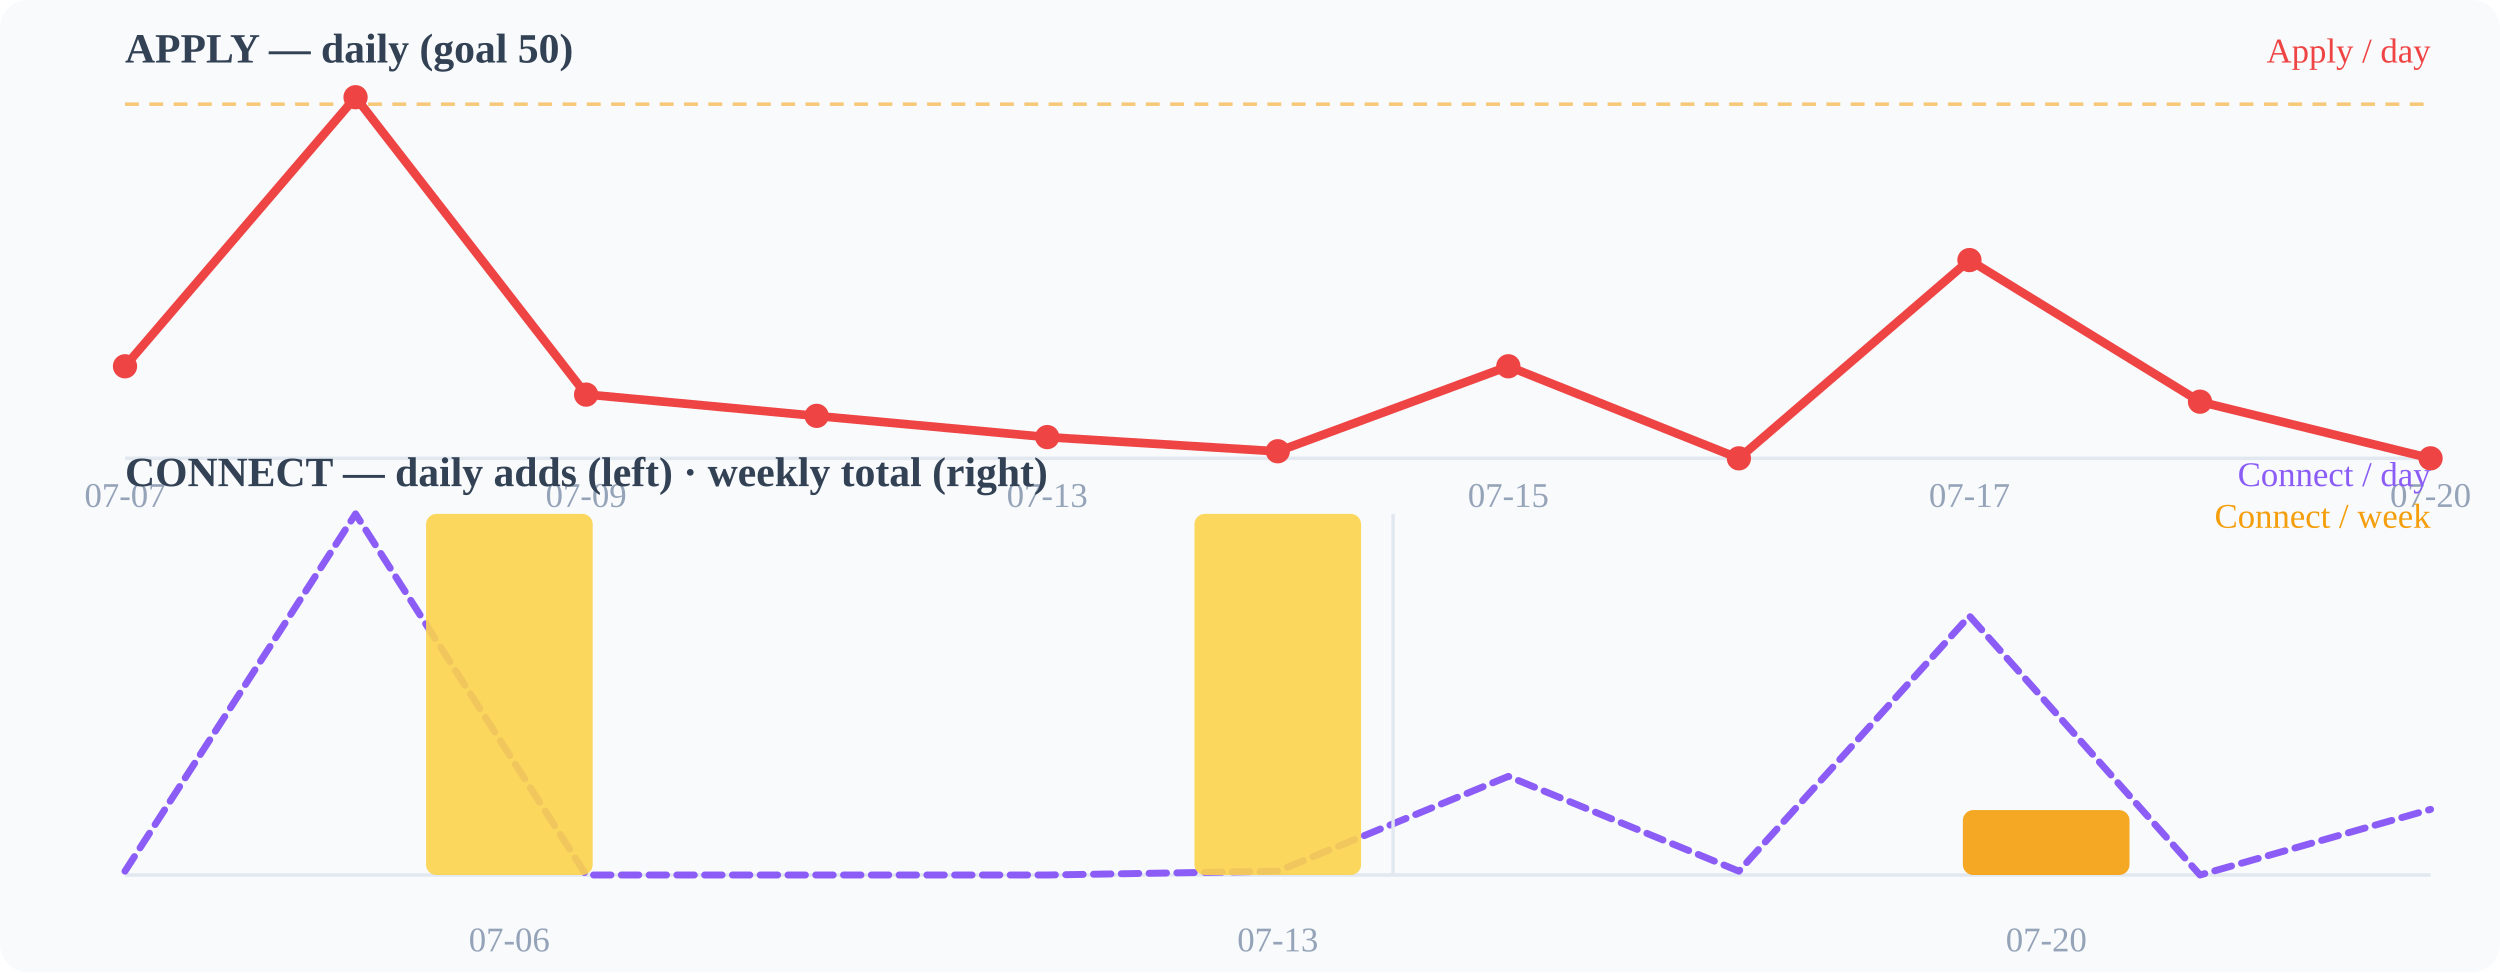
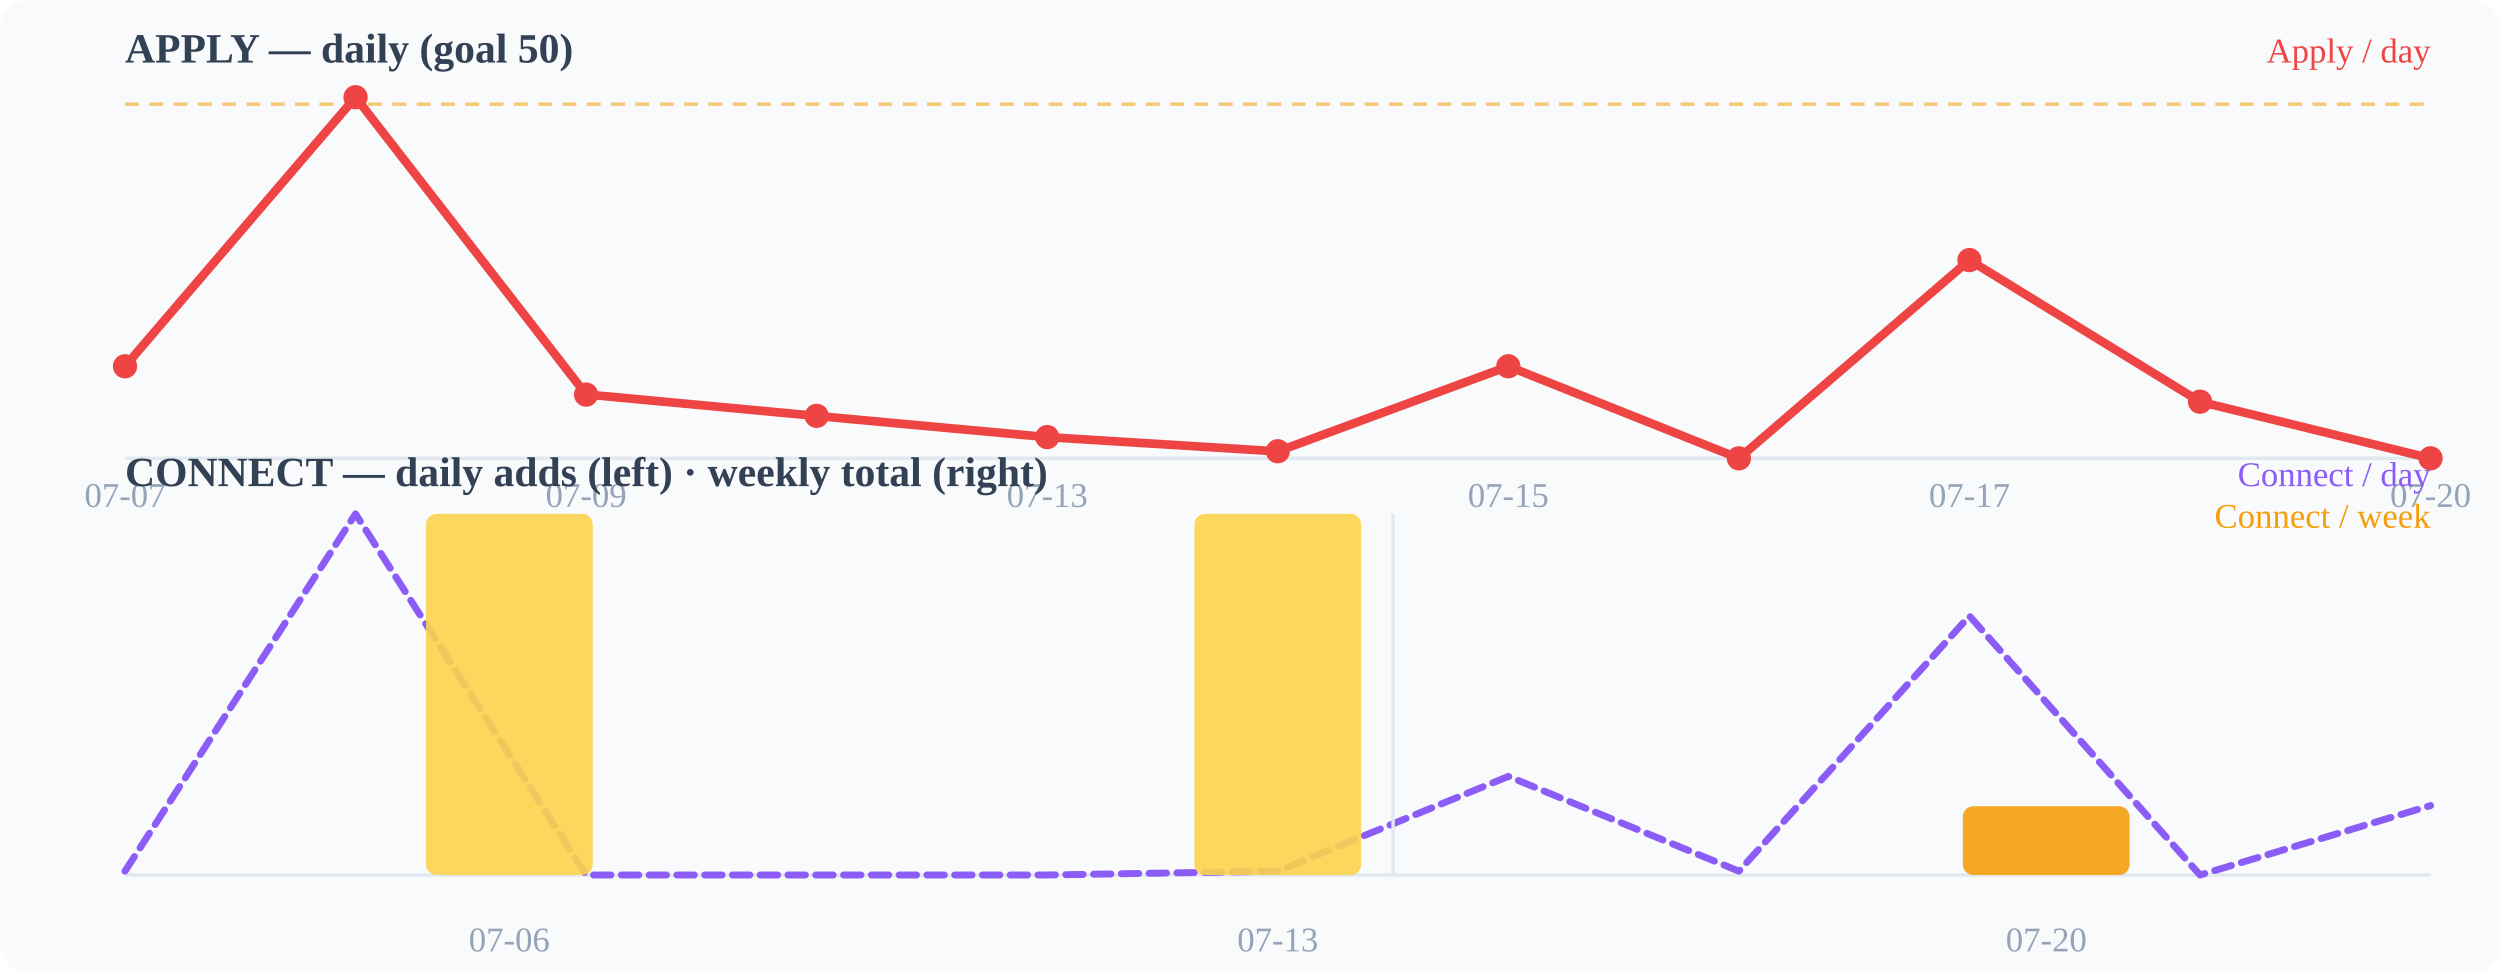
<svg xmlns="http://www.w3.org/2000/svg" width="720" height="280" viewBox="0 0 720 280">
  <rect width="720" height="280" fill="#f8fafc" rx="8" />
  <text x="36" y="18" font-size="12" font-weight="600" fill="#334155">APPLY — daily (goal 50)</text>
  <line x1="36" y1="132" x2="700" y2="132" stroke="#e2e8f0" stroke-width="1" />
  <line x1="36" y1="30.0" x2="700" y2="30.0" stroke="#f59e0b" stroke-width="1" stroke-dasharray="4 3" opacity="0.55" />
  <polyline points="36.0,105.5 102.4,28.0 168.8,113.6 235.2,119.8 301.6,125.9 368.0,130.0 434.4,105.5 500.8,132.0 567.2,74.9 633.6,115.7 700.0,132.0" fill="none" stroke="#ef4444" stroke-width="2.5" stroke-linecap="round" stroke-linejoin="round" />
  <circle cx="36" cy="105.49" r="3.5" fill="#ef4444" />
  <circle cx="102.4" cy="28" r="3.5" fill="#ef4444" />
  <circle cx="168.8" cy="113.647" r="3.5" fill="#ef4444" />
  <circle cx="235.2" cy="119.765" r="3.5" fill="#ef4444" />
  <circle cx="301.6" cy="125.882" r="3.5" fill="#ef4444" />
  <circle cx="368" cy="129.961" r="3.5" fill="#ef4444" />
  <circle cx="434.4" cy="105.49" r="3.5" fill="#ef4444" />
  <circle cx="500.8" cy="132" r="3.5" fill="#ef4444" />
  <circle cx="567.2" cy="74.902" r="3.5" fill="#ef4444" />
  <circle cx="633.6" cy="115.686" r="3.5" fill="#ef4444" />
  <circle cx="700" cy="132" r="3.5" fill="#ef4444" />
  <text x="36" y="146" font-size="10" fill="#94a3b8" text-anchor="middle">07-07</text>
  <text x="168.8" y="146" font-size="10" fill="#94a3b8" text-anchor="middle">07-09</text>
  <text x="301.6" y="146" font-size="10" fill="#94a3b8" text-anchor="middle">07-13</text>
  <text x="434.4" y="146" font-size="10" fill="#94a3b8" text-anchor="middle">07-15</text>
  <text x="567.2" y="146" font-size="10" fill="#94a3b8" text-anchor="middle">07-17</text>
  <text x="700" y="146" font-size="10" fill="#94a3b8" text-anchor="middle">07-20</text>
  <text x="36" y="140" font-size="12" font-weight="600" fill="#334155">CONNECT — daily adds (left) · weekly total (right)</text>
  <line x1="36" y1="252" x2="700" y2="252" stroke="#e2e8f0" stroke-width="1" />
-   <polyline points="36.0,250.9 102.4,148.0 168.8,252.0 235.2,252.0 301.6,252.0 368.0,250.9 434.4,223.6 500.8,250.9 567.2,177.4 633.6,252.0 700.0,233.1" fill="none" stroke="#8b5cf6" stroke-width="2" stroke-linecap="round" stroke-linejoin="round" stroke-dasharray="5 3" />
+   <polyline points="36.0,250.9 102.4,148.0 168.8,252.0 235.2,252.0 301.6,252.0 368.0,250.9 434.4,223.6 500.8,250.9 567.2,177.4 633.6,252.0 700.0,232.0" fill="none" stroke="#8b5cf6" stroke-width="2" stroke-linecap="round" stroke-linejoin="round" stroke-dasharray="5 3" />
  <rect x="122.7" y="148.0" width="48" height="104.0" rx="3" fill="#fcd34d" opacity="0.9" />
  <rect x="344.0" y="148.0" width="48" height="104.0" rx="3" fill="#fcd34d" opacity="0.9" />
-   <rect x="565.3" y="233.3" width="48" height="18.7" rx="3" fill="#f59e0b" opacity="0.9" />
+   <rect x="565.3" y="232.2" width="48" height="19.8" rx="3" fill="#f59e0b" opacity="0.9" />
  <line x1="401.2" y1="148" x2="401.2" y2="252" stroke="#e2e8f0" stroke-width="1" />
  <text x="146.667" y="274" font-size="10" fill="#94a3b8" text-anchor="middle">07-06</text>
  <text x="368" y="274" font-size="10" fill="#94a3b8" text-anchor="middle">07-13</text>
  <text x="589.333" y="274" font-size="10" fill="#94a3b8" text-anchor="middle">07-20</text>
  <text x="700" y="18" font-size="10" fill="#ef4444" text-anchor="end">Apply / day</text>
  <text x="700" y="140" font-size="10" fill="#8b5cf6" text-anchor="end">Connect / day</text>
  <text x="700" y="152" font-size="10" fill="#f59e0b" text-anchor="end">Connect / week</text>
</svg>
